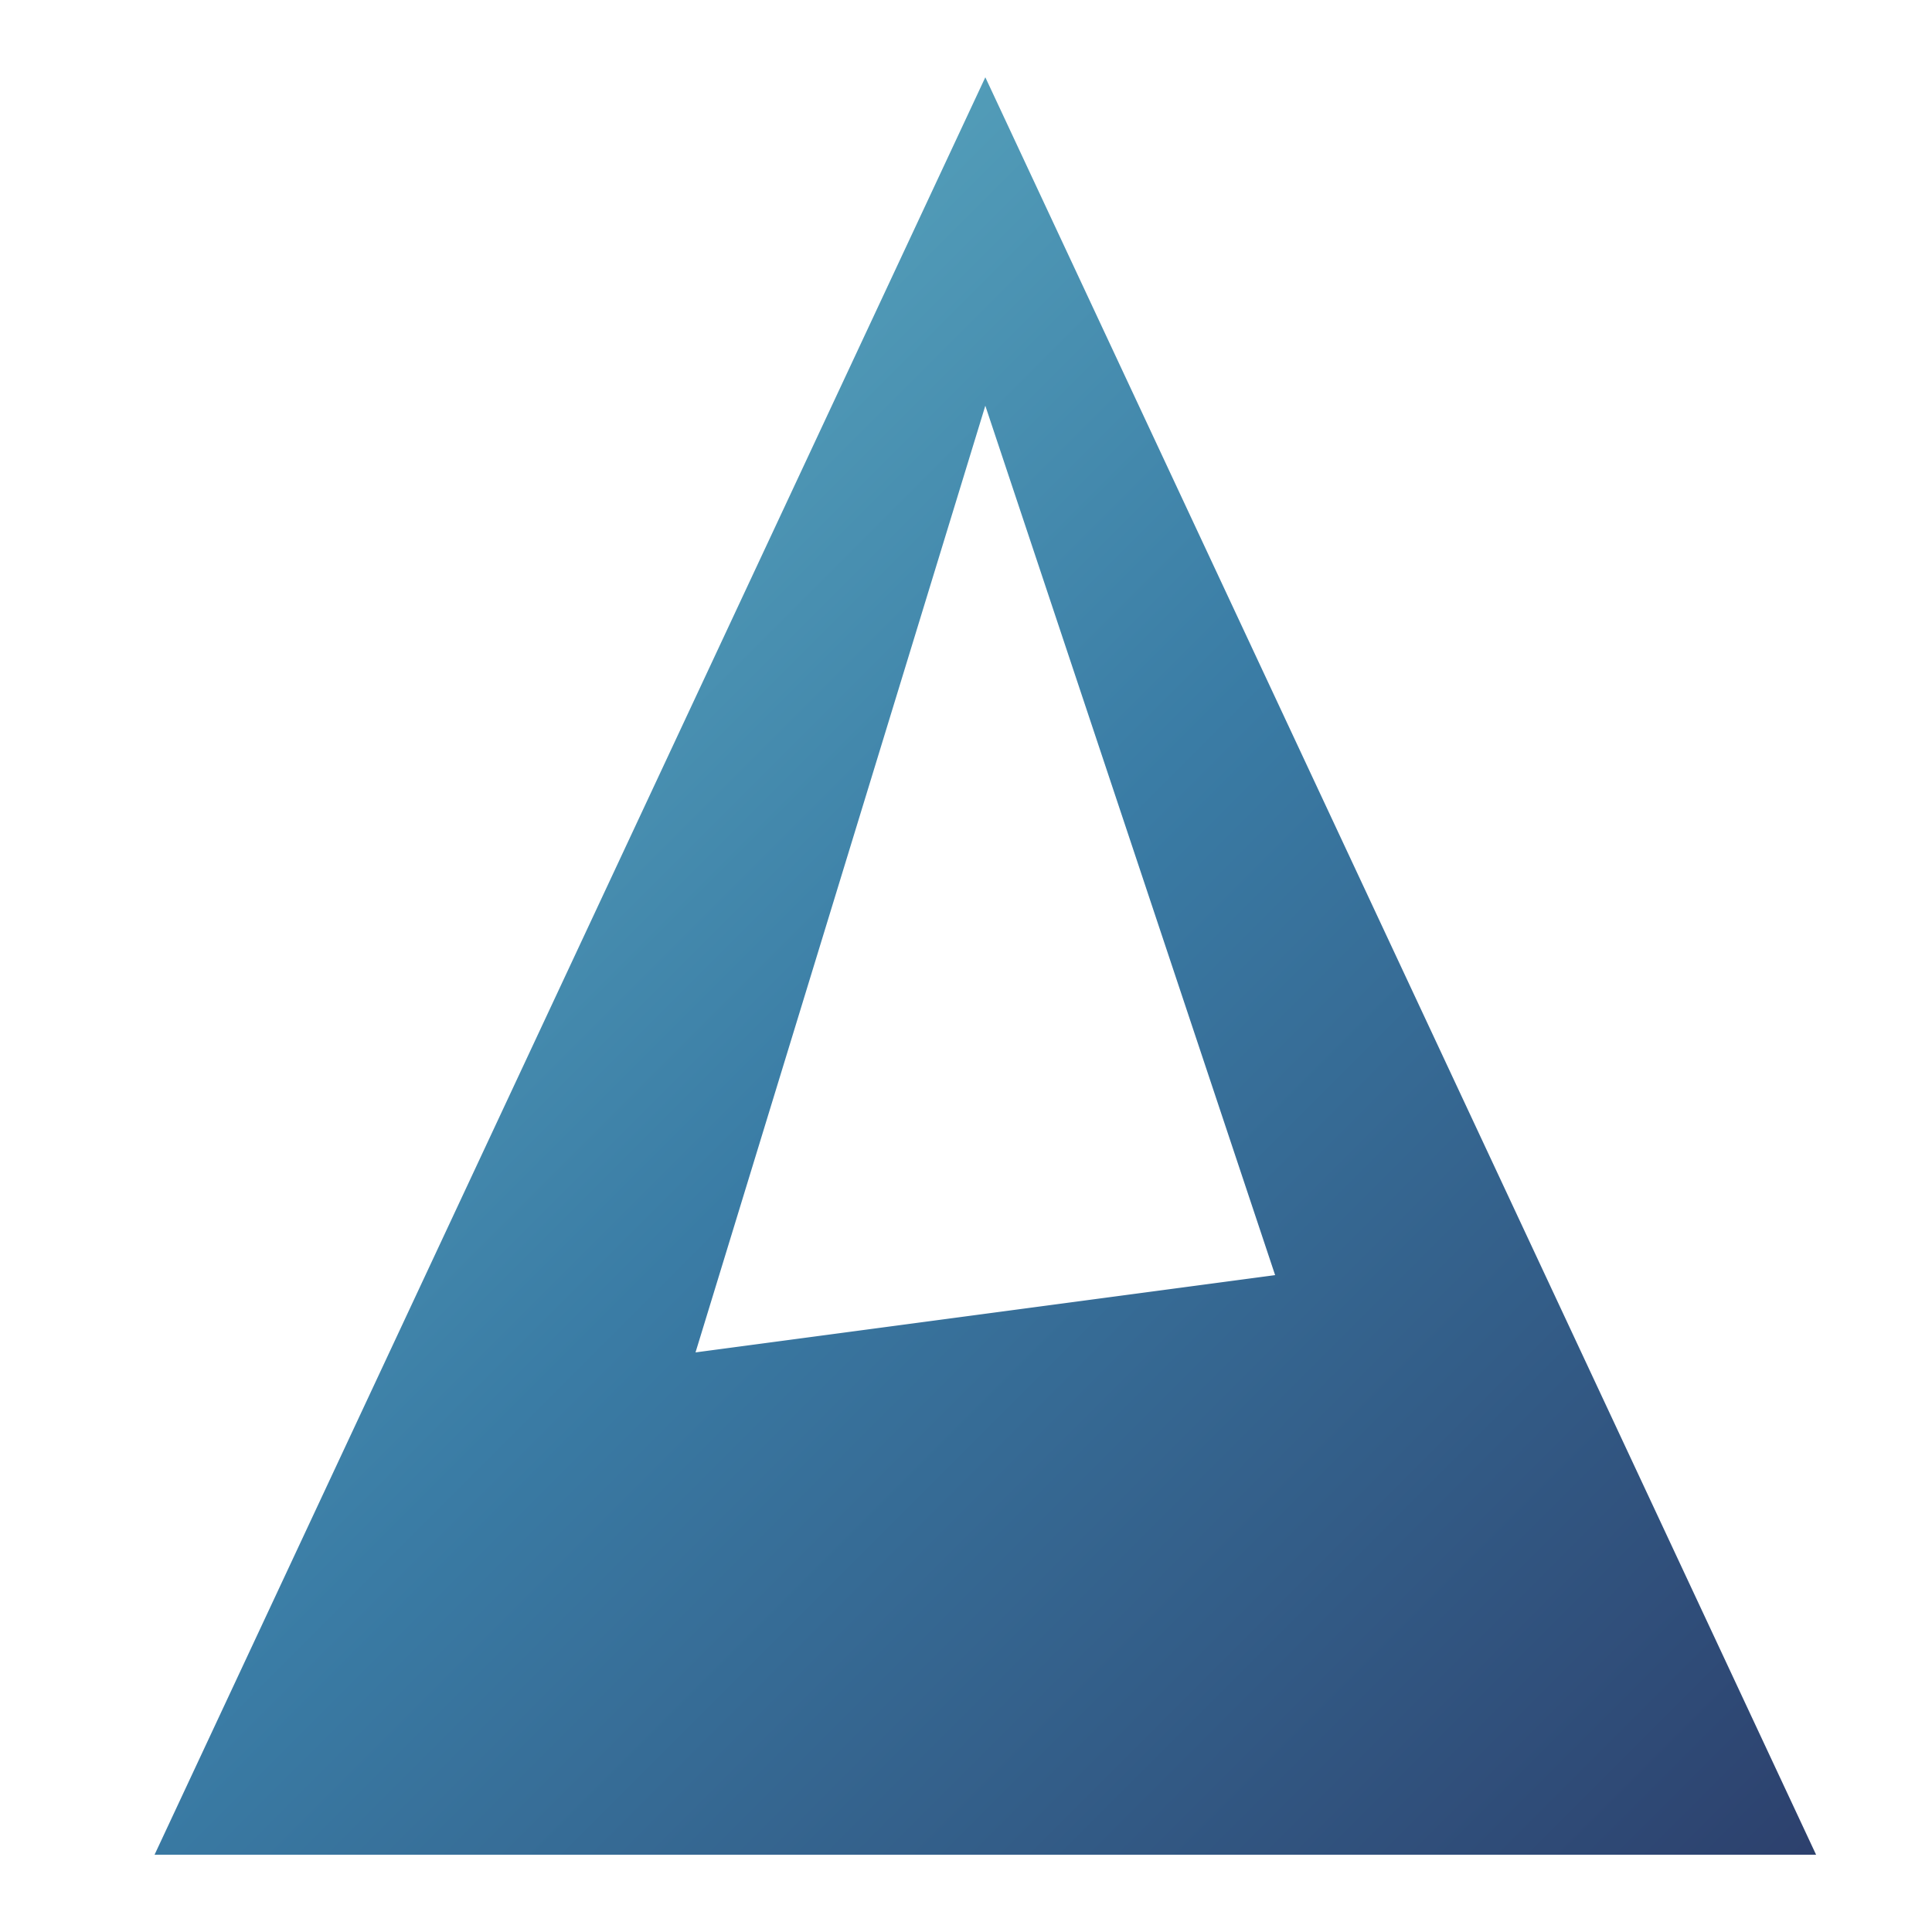
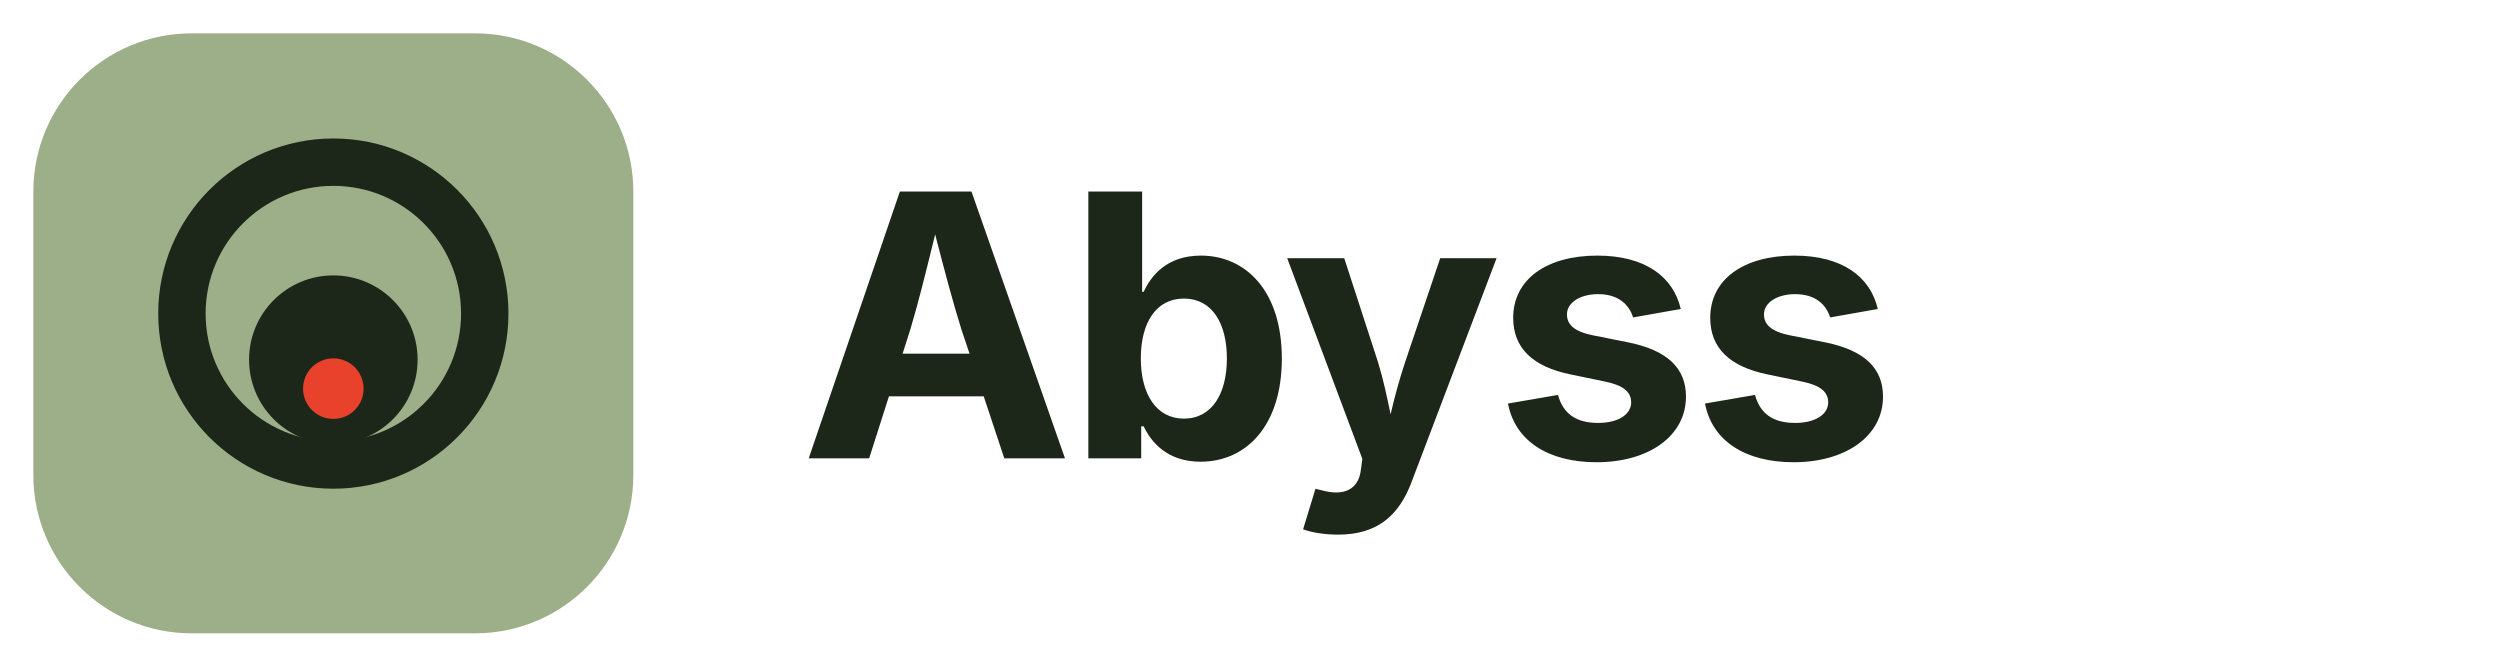
- <svg xmlns="http://www.w3.org/2000/svg" width="100" height="100" viewBox="0 0 100 100">
-   <path d="M51,4 L94,96 L8,96 Z M51,21 L66,66 L36,70 Z" fill-rule="evenodd" fill="url(#abyss-logo-gradient)" />
-   <defs>
-     <linearGradient id="abyss-logo-gradient" x1="0" y1="0" x2="100" y2="100" gradientUnits="userSpaceOnUse">
-       <stop offset="0%" stop-color="#6FC3CF" />
-       <stop offset="50%" stop-color="#3A7CA5" />
-       <stop offset="100%" stop-color="#2B3A67" />
-     </linearGradient>
-   </defs>
+ <svg xmlns="http://www.w3.org/2000/svg" width="300" height="80" viewBox="0 0 300 80" role="img" aria-label="Abyss">
+   <rect x="4" y="4" width="72" height="72" rx="19" fill="#9CAF88" />
+   <g transform="translate(8.4 8.4) scale(1.58)">
+     <circle cx="20" cy="18.5" r="11.5" fill="none" stroke="#1D2719" stroke-width="3.6" />
+     <circle cx="20" cy="22" r="6.4" fill="#1D2719" />
+     <circle cx="20" cy="24.2" r="2.3" fill="#E8412C" />
+   </g>
+   <text x="96" y="55" fill="#1D2719" font-family="Inter, 'Segoe UI', Helvetica, Arial, sans-serif" font-size="44" font-weight="700" letter-spacing="-1">Abyss</text>
</svg>
